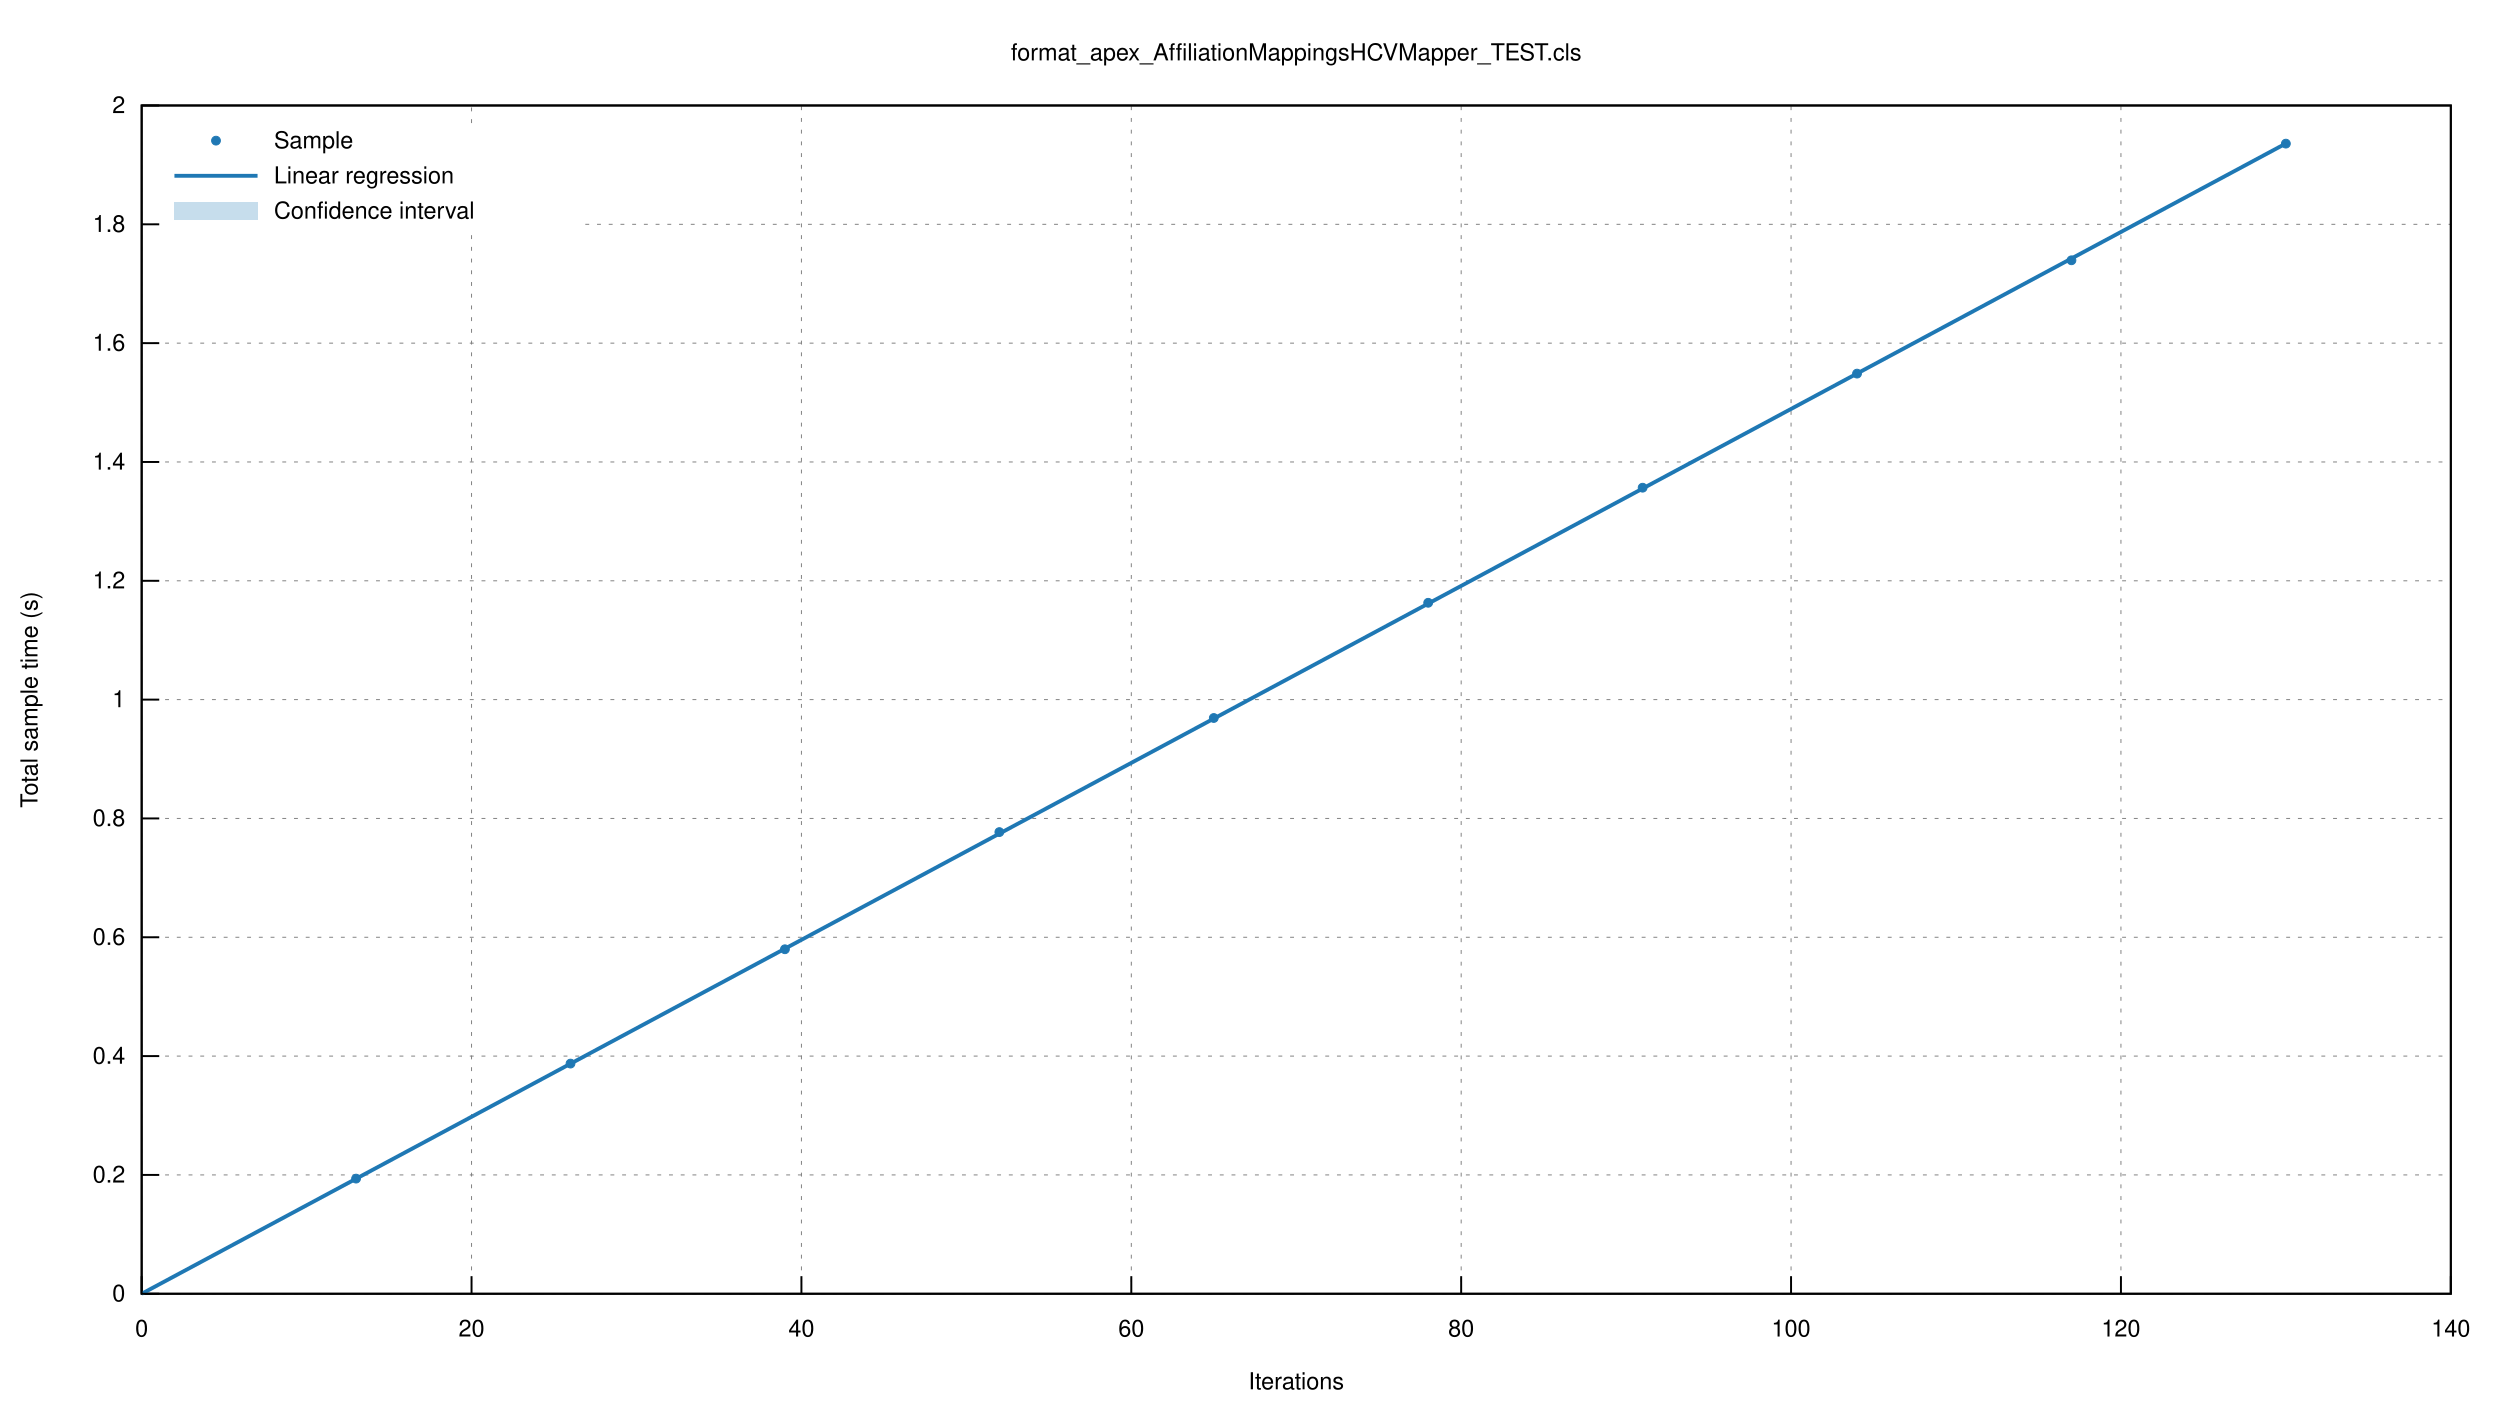
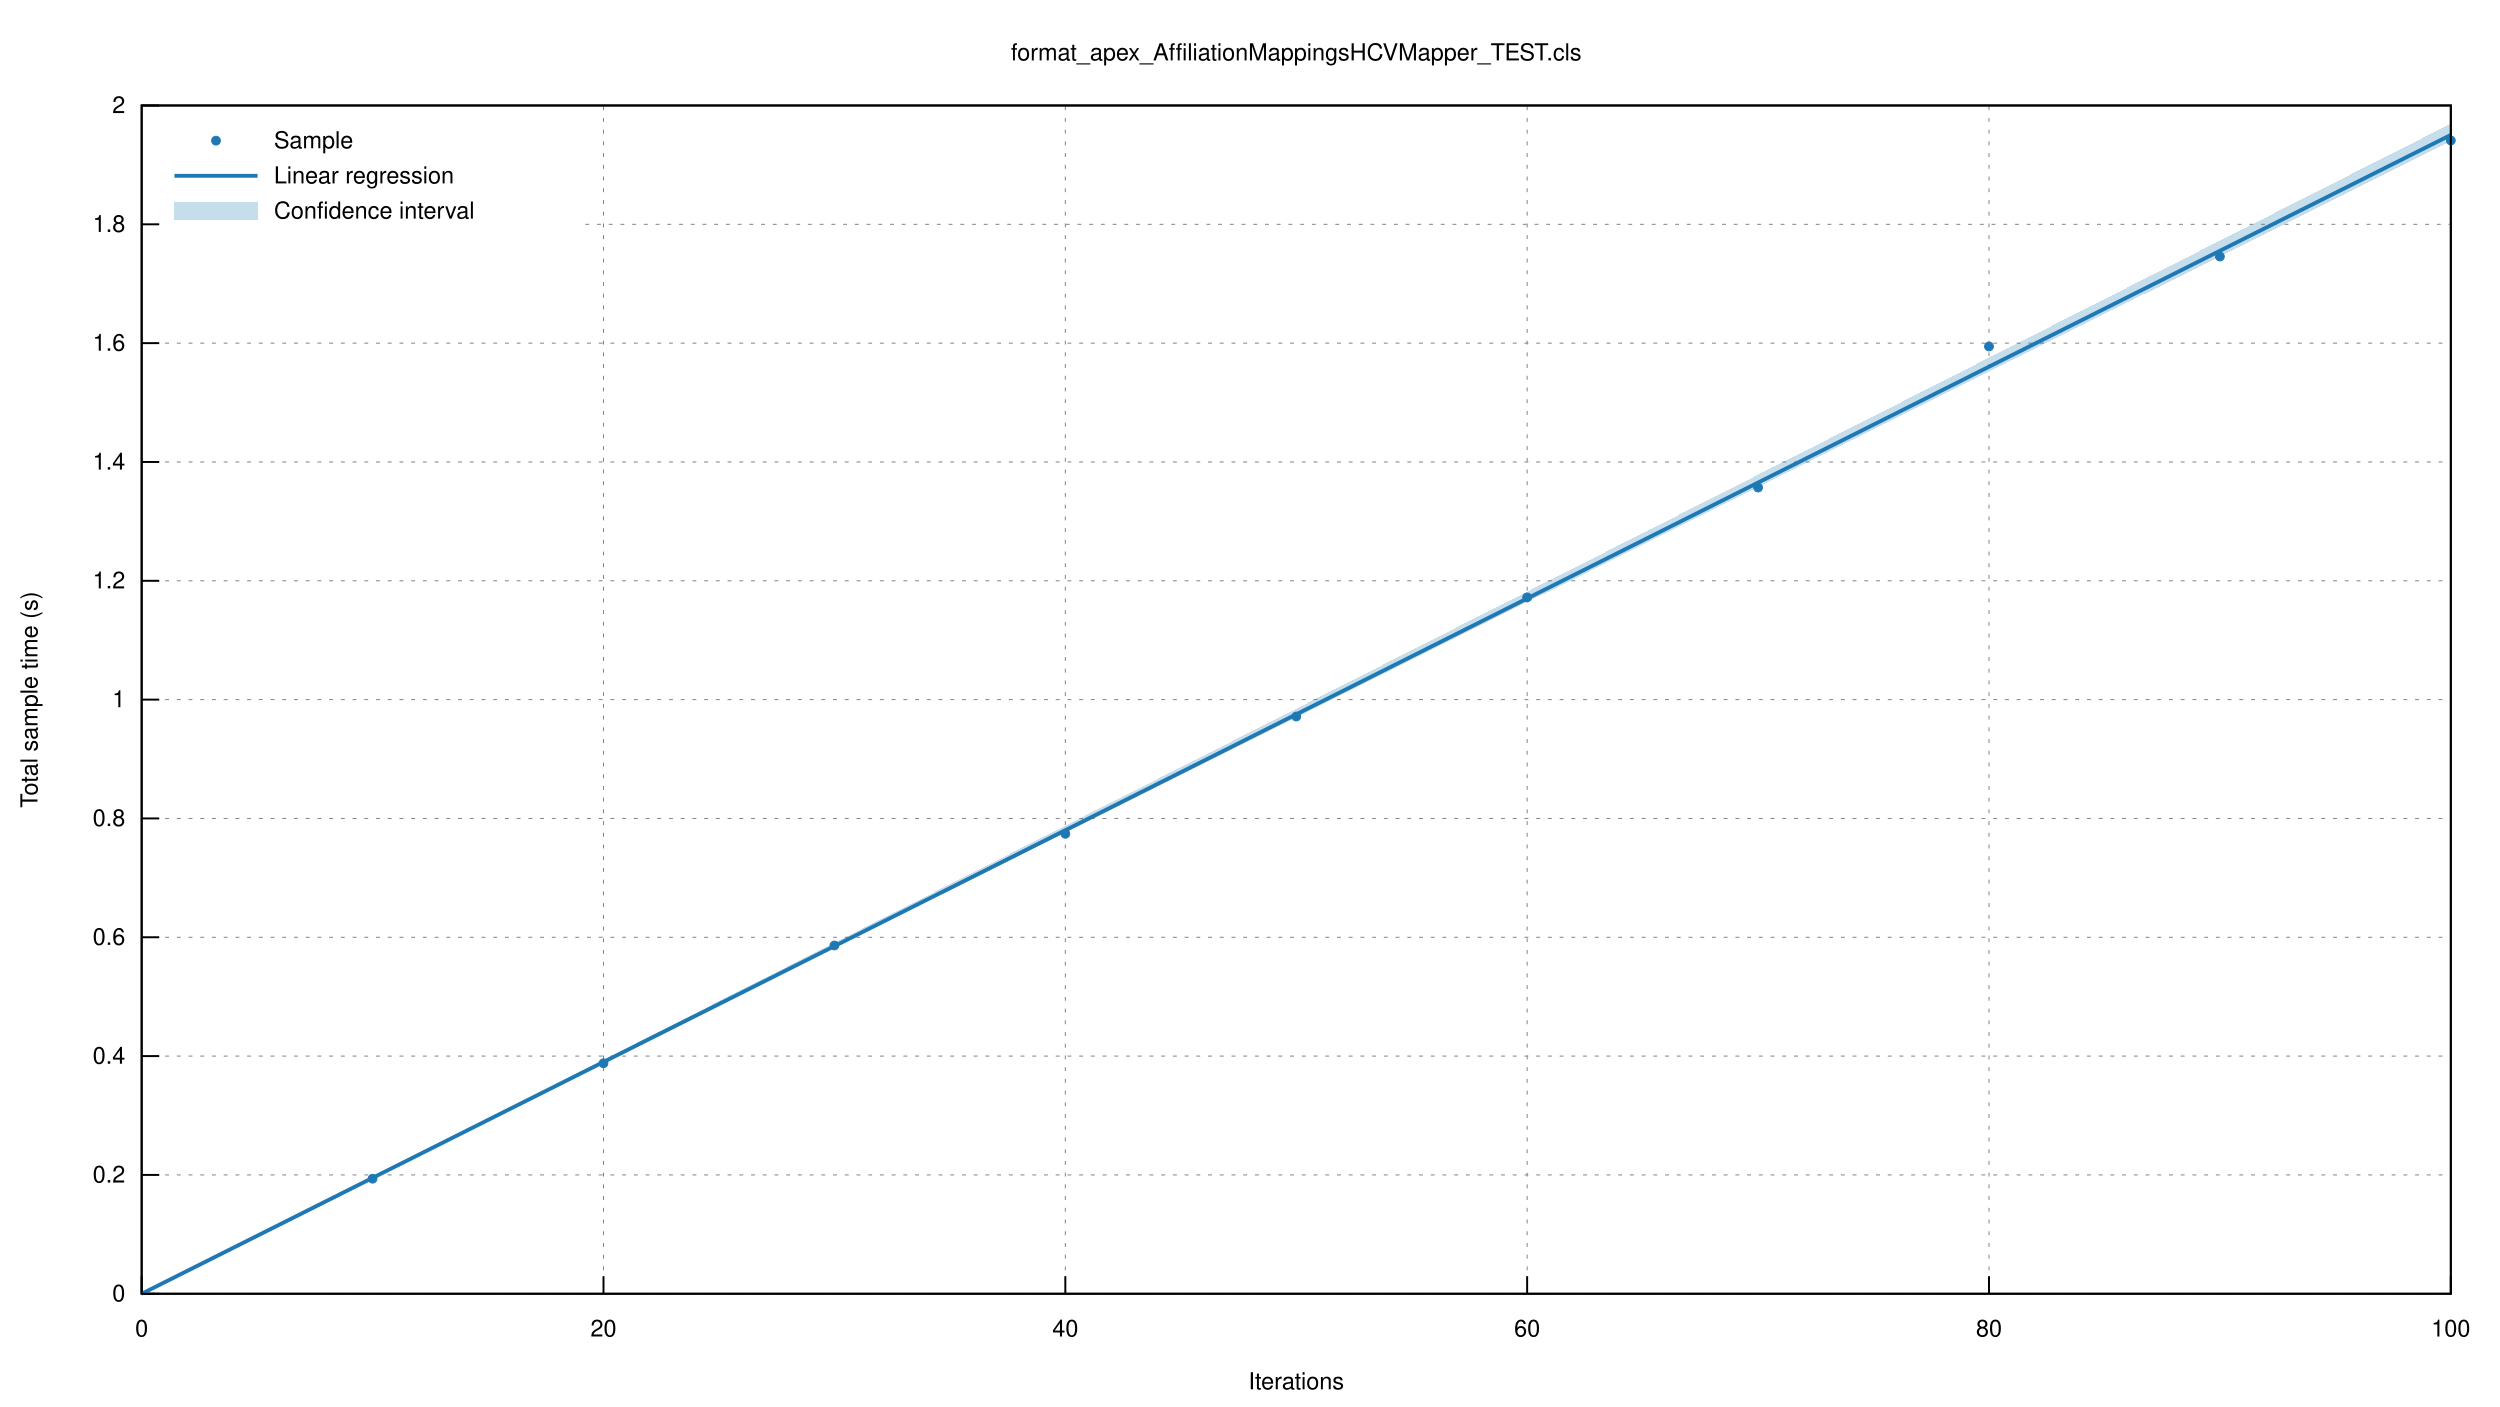
<svg xmlns="http://www.w3.org/2000/svg" xmlns:xlink="http://www.w3.org/1999/xlink" viewBox="0 0 1280 720">
  <g id="gnuplot_canvas">
    <rect x="0" y="0" width="1280" height="720" fill="none" />
    <defs>
      <circle id="gpDot" r="0.5" stroke-width="0.5" stroke="currentColor" />
      <path id="gpPt0" stroke-width="0.222" stroke="currentColor" d="M-1,0 h2 M0,-1 v2" />
      <path id="gpPt1" stroke-width="0.222" stroke="currentColor" d="M-1,-1 L1,1 M1,-1 L-1,1" />
      <path id="gpPt2" stroke-width="0.222" stroke="currentColor" d="M-1,0 L1,0 M0,-1 L0,1 M-1,-1 L1,1 M-1,1 L1,-1" />
      <rect id="gpPt3" stroke-width="0.222" stroke="currentColor" x="-1" y="-1" width="2" height="2" />
      <rect id="gpPt4" stroke-width="0.222" stroke="currentColor" fill="currentColor" x="-1" y="-1" width="2" height="2" />
      <circle id="gpPt5" stroke-width="0.222" stroke="currentColor" cx="0" cy="0" r="1" />
      <use xlink:href="#gpPt5" id="gpPt6" fill="currentColor" stroke="none" />
      <path id="gpPt7" stroke-width="0.222" stroke="currentColor" d="M0,-1.33 L-1.33,0.67 L1.33,0.67 z" />
      <use xlink:href="#gpPt7" id="gpPt8" fill="currentColor" stroke="none" />
      <use xlink:href="#gpPt7" id="gpPt9" stroke="currentColor" transform="rotate(180)" />
      <use xlink:href="#gpPt9" id="gpPt10" fill="currentColor" stroke="none" />
      <use xlink:href="#gpPt3" id="gpPt11" stroke="currentColor" transform="rotate(45)" />
      <use xlink:href="#gpPt11" id="gpPt12" fill="currentColor" stroke="none" />
      <path id="gpPt13" stroke-width="0.222" stroke="currentColor" d="M0,1.330 L1.265,0.411 L0.782,-1.067 L-0.782,-1.076 L-1.265,0.411 z" />
      <use xlink:href="#gpPt13" id="gpPt14" fill="currentColor" stroke="none" />
      <filter id="textbox" filterUnits="objectBoundingBox" x="0" y="0" height="1" width="1">
        <feFlood flood-color="white" flood-opacity="1" result="bgnd" />
        <feComposite in="SourceGraphic" in2="bgnd" operator="atop" />
      </filter>
      <filter id="greybox" filterUnits="objectBoundingBox" x="0" y="0" height="1" width="1">
        <feFlood flood-color="lightgrey" flood-opacity="1" result="grey" />
        <feComposite in="SourceGraphic" in2="grey" operator="atop" />
      </filter>
    </defs>
    <g fill="none" color="white" stroke="currentColor" stroke-width="1.00" stroke-linecap="butt" stroke-linejoin="miter">
</g>
    <g fill="none" color="black" stroke="currentColor" stroke-width="1.00" stroke-linecap="butt" stroke-linejoin="miter">
</g>
    <g fill="none" color="black" stroke="black" stroke-width="0.50" stroke-linecap="butt" stroke-linejoin="miter">
</g>
    <g fill="none" color="gray" stroke="currentColor" stroke-width="0.50" stroke-linecap="butt" stroke-linejoin="miter">
      <path stroke="gray" stroke-dasharray="2,4" class="gridline" d="M72.53,662.40 L1254.82,662.40  " />
    </g>
    <g fill="none" color="gray" stroke="gray" stroke-width="1.00" stroke-linecap="butt" stroke-linejoin="miter">
</g>
    <g fill="none" color="black" stroke="currentColor" stroke-width="1.00" stroke-linecap="butt" stroke-linejoin="miter">
      <path stroke="black" d="M72.53,662.40 L81.53,662.40  " />
      <g transform="translate(64.14,666.30)" stroke="none" fill="black" font-family="Helvetica" font-size="12.00" text-anchor="end">
        <text>
          <tspan font-family="Helvetica"> 0</tspan>
        </text>
      </g>
    </g>
    <g fill="none" color="black" stroke="currentColor" stroke-width="1.00" stroke-linecap="butt" stroke-linejoin="miter">
</g>
    <g fill="none" color="black" stroke="black" stroke-width="0.50" stroke-linecap="butt" stroke-linejoin="miter">
</g>
    <g fill="none" color="gray" stroke="currentColor" stroke-width="0.50" stroke-linecap="butt" stroke-linejoin="miter">
      <path stroke="gray" stroke-dasharray="2,4" class="gridline" d="M72.53,601.56 L1254.82,601.56  " />
    </g>
    <g fill="none" color="gray" stroke="gray" stroke-width="1.00" stroke-linecap="butt" stroke-linejoin="miter">
</g>
    <g fill="none" color="black" stroke="currentColor" stroke-width="1.00" stroke-linecap="butt" stroke-linejoin="miter">
      <path stroke="black" d="M72.53,601.56 L81.53,601.56  " />
      <g transform="translate(64.14,605.46)" stroke="none" fill="black" font-family="Helvetica" font-size="12.00" text-anchor="end">
        <text>
          <tspan font-family="Helvetica"> 0.2</tspan>
        </text>
      </g>
    </g>
    <g fill="none" color="black" stroke="currentColor" stroke-width="1.00" stroke-linecap="butt" stroke-linejoin="miter">
</g>
    <g fill="none" color="black" stroke="black" stroke-width="0.50" stroke-linecap="butt" stroke-linejoin="miter">
</g>
    <g fill="none" color="gray" stroke="currentColor" stroke-width="0.50" stroke-linecap="butt" stroke-linejoin="miter">
      <path stroke="gray" stroke-dasharray="2,4" class="gridline" d="M72.53,540.72 L1254.82,540.72  " />
    </g>
    <g fill="none" color="gray" stroke="gray" stroke-width="1.00" stroke-linecap="butt" stroke-linejoin="miter">
</g>
    <g fill="none" color="black" stroke="currentColor" stroke-width="1.00" stroke-linecap="butt" stroke-linejoin="miter">
      <path stroke="black" d="M72.53,540.72 L81.53,540.72  " />
      <g transform="translate(64.14,544.62)" stroke="none" fill="black" font-family="Helvetica" font-size="12.00" text-anchor="end">
        <text>
          <tspan font-family="Helvetica"> 0.4</tspan>
        </text>
      </g>
    </g>
    <g fill="none" color="black" stroke="currentColor" stroke-width="1.00" stroke-linecap="butt" stroke-linejoin="miter">
</g>
    <g fill="none" color="black" stroke="black" stroke-width="0.50" stroke-linecap="butt" stroke-linejoin="miter">
</g>
    <g fill="none" color="gray" stroke="currentColor" stroke-width="0.50" stroke-linecap="butt" stroke-linejoin="miter">
      <path stroke="gray" stroke-dasharray="2,4" class="gridline" d="M72.53,479.88 L1254.82,479.88  " />
    </g>
    <g fill="none" color="gray" stroke="gray" stroke-width="1.00" stroke-linecap="butt" stroke-linejoin="miter">
</g>
    <g fill="none" color="black" stroke="currentColor" stroke-width="1.00" stroke-linecap="butt" stroke-linejoin="miter">
      <path stroke="black" d="M72.53,479.88 L81.53,479.88  " />
      <g transform="translate(64.14,483.78)" stroke="none" fill="black" font-family="Helvetica" font-size="12.00" text-anchor="end">
        <text>
          <tspan font-family="Helvetica"> 0.6</tspan>
        </text>
      </g>
    </g>
    <g fill="none" color="black" stroke="currentColor" stroke-width="1.00" stroke-linecap="butt" stroke-linejoin="miter">
</g>
    <g fill="none" color="black" stroke="black" stroke-width="0.50" stroke-linecap="butt" stroke-linejoin="miter">
</g>
    <g fill="none" color="gray" stroke="currentColor" stroke-width="0.50" stroke-linecap="butt" stroke-linejoin="miter">
      <path stroke="gray" stroke-dasharray="2,4" class="gridline" d="M72.53,419.04 L1254.82,419.04  " />
    </g>
    <g fill="none" color="gray" stroke="gray" stroke-width="1.00" stroke-linecap="butt" stroke-linejoin="miter">
</g>
    <g fill="none" color="black" stroke="currentColor" stroke-width="1.00" stroke-linecap="butt" stroke-linejoin="miter">
      <path stroke="black" d="M72.53,419.04 L81.53,419.04  " />
      <g transform="translate(64.14,422.94)" stroke="none" fill="black" font-family="Helvetica" font-size="12.00" text-anchor="end">
        <text>
          <tspan font-family="Helvetica"> 0.8</tspan>
        </text>
      </g>
    </g>
    <g fill="none" color="black" stroke="currentColor" stroke-width="1.00" stroke-linecap="butt" stroke-linejoin="miter">
</g>
    <g fill="none" color="black" stroke="black" stroke-width="0.50" stroke-linecap="butt" stroke-linejoin="miter">
</g>
    <g fill="none" color="gray" stroke="currentColor" stroke-width="0.50" stroke-linecap="butt" stroke-linejoin="miter">
      <path stroke="gray" stroke-dasharray="2,4" class="gridline" d="M72.53,358.20 L1254.82,358.20  " />
    </g>
    <g fill="none" color="gray" stroke="gray" stroke-width="1.00" stroke-linecap="butt" stroke-linejoin="miter">
</g>
    <g fill="none" color="black" stroke="currentColor" stroke-width="1.00" stroke-linecap="butt" stroke-linejoin="miter">
      <path stroke="black" d="M72.53,358.20 L81.53,358.20  " />
      <g transform="translate(64.14,362.10)" stroke="none" fill="black" font-family="Helvetica" font-size="12.00" text-anchor="end">
        <text>
          <tspan font-family="Helvetica"> 1</tspan>
        </text>
      </g>
    </g>
    <g fill="none" color="black" stroke="currentColor" stroke-width="1.00" stroke-linecap="butt" stroke-linejoin="miter">
</g>
    <g fill="none" color="black" stroke="black" stroke-width="0.50" stroke-linecap="butt" stroke-linejoin="miter">
</g>
    <g fill="none" color="gray" stroke="currentColor" stroke-width="0.50" stroke-linecap="butt" stroke-linejoin="miter">
      <path stroke="gray" stroke-dasharray="2,4" class="gridline" d="M72.53,297.37 L1254.82,297.37  " />
    </g>
    <g fill="none" color="gray" stroke="gray" stroke-width="1.00" stroke-linecap="butt" stroke-linejoin="miter">
</g>
    <g fill="none" color="black" stroke="currentColor" stroke-width="1.00" stroke-linecap="butt" stroke-linejoin="miter">
      <path stroke="black" d="M72.53,297.37 L81.53,297.37  " />
      <g transform="translate(64.14,301.27)" stroke="none" fill="black" font-family="Helvetica" font-size="12.00" text-anchor="end">
        <text>
          <tspan font-family="Helvetica"> 1.2</tspan>
        </text>
      </g>
    </g>
    <g fill="none" color="black" stroke="currentColor" stroke-width="1.00" stroke-linecap="butt" stroke-linejoin="miter">
</g>
    <g fill="none" color="black" stroke="black" stroke-width="0.50" stroke-linecap="butt" stroke-linejoin="miter">
</g>
    <g fill="none" color="gray" stroke="currentColor" stroke-width="0.50" stroke-linecap="butt" stroke-linejoin="miter">
      <path stroke="gray" stroke-dasharray="2,4" class="gridline" d="M72.53,236.53 L1254.82,236.53  " />
    </g>
    <g fill="none" color="gray" stroke="gray" stroke-width="1.00" stroke-linecap="butt" stroke-linejoin="miter">
</g>
    <g fill="none" color="black" stroke="currentColor" stroke-width="1.00" stroke-linecap="butt" stroke-linejoin="miter">
      <path stroke="black" d="M72.53,236.53 L81.53,236.53  " />
      <g transform="translate(64.14,240.43)" stroke="none" fill="black" font-family="Helvetica" font-size="12.00" text-anchor="end">
        <text>
          <tspan font-family="Helvetica"> 1.4</tspan>
        </text>
      </g>
    </g>
    <g fill="none" color="black" stroke="currentColor" stroke-width="1.00" stroke-linecap="butt" stroke-linejoin="miter">
</g>
    <g fill="none" color="black" stroke="black" stroke-width="0.50" stroke-linecap="butt" stroke-linejoin="miter">
</g>
    <g fill="none" color="gray" stroke="currentColor" stroke-width="0.50" stroke-linecap="butt" stroke-linejoin="miter">
      <path stroke="gray" stroke-dasharray="2,4" class="gridline" d="M72.53,175.69 L1254.82,175.69  " />
    </g>
    <g fill="none" color="gray" stroke="gray" stroke-width="1.00" stroke-linecap="butt" stroke-linejoin="miter">
</g>
    <g fill="none" color="black" stroke="currentColor" stroke-width="1.00" stroke-linecap="butt" stroke-linejoin="miter">
      <path stroke="black" d="M72.53,175.69 L81.53,175.69  " />
      <g transform="translate(64.14,179.59)" stroke="none" fill="black" font-family="Helvetica" font-size="12.00" text-anchor="end">
        <text>
          <tspan font-family="Helvetica"> 1.6</tspan>
        </text>
      </g>
    </g>
    <g fill="none" color="black" stroke="currentColor" stroke-width="1.00" stroke-linecap="butt" stroke-linejoin="miter">
</g>
    <g fill="none" color="black" stroke="black" stroke-width="0.50" stroke-linecap="butt" stroke-linejoin="miter">
</g>
    <g fill="none" color="gray" stroke="currentColor" stroke-width="0.50" stroke-linecap="butt" stroke-linejoin="miter">
      <path stroke="gray" stroke-dasharray="2,4" class="gridline" d="M72.53,114.85 L80.92,114.85 M299.67,114.85 L1254.82,114.85  " />
    </g>
    <g fill="none" color="gray" stroke="gray" stroke-width="1.00" stroke-linecap="butt" stroke-linejoin="miter">
</g>
    <g fill="none" color="black" stroke="currentColor" stroke-width="1.00" stroke-linecap="butt" stroke-linejoin="miter">
      <path stroke="black" d="M72.53,114.85 L81.53,114.85  " />
      <g transform="translate(64.14,118.75)" stroke="none" fill="black" font-family="Helvetica" font-size="12.00" text-anchor="end">
        <text>
          <tspan font-family="Helvetica"> 1.8</tspan>
        </text>
      </g>
    </g>
    <g fill="none" color="black" stroke="currentColor" stroke-width="1.00" stroke-linecap="butt" stroke-linejoin="miter">
</g>
    <g fill="none" color="black" stroke="black" stroke-width="0.50" stroke-linecap="butt" stroke-linejoin="miter">
</g>
    <g fill="none" color="gray" stroke="currentColor" stroke-width="0.50" stroke-linecap="butt" stroke-linejoin="miter">
      <path stroke="gray" stroke-dasharray="2,4" class="gridline" d="M72.53,54.01 L1254.82,54.01  " />
    </g>
    <g fill="none" color="gray" stroke="gray" stroke-width="1.00" stroke-linecap="butt" stroke-linejoin="miter">
</g>
    <g fill="none" color="black" stroke="currentColor" stroke-width="1.00" stroke-linecap="butt" stroke-linejoin="miter">
      <path stroke="black" d="M72.53,54.01 L81.53,54.01  " />
      <g transform="translate(64.14,57.91)" stroke="none" fill="black" font-family="Helvetica" font-size="12.00" text-anchor="end">
        <text>
          <tspan font-family="Helvetica"> 2</tspan>
        </text>
      </g>
    </g>
    <g fill="none" color="black" stroke="currentColor" stroke-width="1.00" stroke-linecap="butt" stroke-linejoin="miter">
</g>
    <g fill="none" color="black" stroke="black" stroke-width="0.50" stroke-linecap="butt" stroke-linejoin="miter">
</g>
    <g fill="none" color="gray" stroke="currentColor" stroke-width="0.50" stroke-linecap="butt" stroke-linejoin="miter">
      <path stroke="gray" stroke-dasharray="2,4" class="gridline" d="M72.53,662.40 L72.53,54.01  " />
    </g>
    <g fill="none" color="gray" stroke="gray" stroke-width="1.00" stroke-linecap="butt" stroke-linejoin="miter">
</g>
    <g fill="none" color="black" stroke="currentColor" stroke-width="1.00" stroke-linecap="butt" stroke-linejoin="miter">
      <path stroke="black" d="M72.53,662.40 L72.53,653.40  " />
      <g transform="translate(72.53,684.30)" stroke="none" fill="black" font-family="Helvetica" font-size="12.00" text-anchor="middle">
        <text>
          <tspan font-family="Helvetica"> 0</tspan>
        </text>
      </g>
    </g>
    <g fill="none" color="black" stroke="currentColor" stroke-width="1.00" stroke-linecap="butt" stroke-linejoin="miter">
</g>
    <g fill="none" color="black" stroke="black" stroke-width="0.50" stroke-linecap="butt" stroke-linejoin="miter">
</g>
    <g fill="none" color="gray" stroke="currentColor" stroke-width="0.50" stroke-linecap="butt" stroke-linejoin="miter">
-       <path stroke="gray" stroke-dasharray="2,4" class="gridline" d="M241.43,662.40 L241.43,117.01 M241.43,63.01 L241.43,54.01  " />
-     </g>
-     <g fill="none" color="gray" stroke="gray" stroke-width="1.00" stroke-linecap="butt" stroke-linejoin="miter">
- </g>
-     <g fill="none" color="black" stroke="currentColor" stroke-width="1.00" stroke-linecap="butt" stroke-linejoin="miter">
-       <path stroke="black" d="M241.43,662.40 L241.43,653.40  " />
-       <g transform="translate(241.43,684.30)" stroke="none" fill="black" font-family="Helvetica" font-size="12.00" text-anchor="middle">
+       <path stroke="gray" stroke-dasharray="2,4" class="gridline" d="M308.99,662.40 L308.99,54.01  " />
+     </g>
+     <g fill="none" color="gray" stroke="gray" stroke-width="1.00" stroke-linecap="butt" stroke-linejoin="miter">
+ </g>
+     <g fill="none" color="black" stroke="currentColor" stroke-width="1.00" stroke-linecap="butt" stroke-linejoin="miter">
+       <path stroke="black" d="M308.99,662.40 L308.99,653.40  " />
+       <g transform="translate(308.99,684.30)" stroke="none" fill="black" font-family="Helvetica" font-size="12.00" text-anchor="middle">
        <text>
          <tspan font-family="Helvetica"> 20</tspan>
        </text>
      </g>
    </g>
    <g fill="none" color="black" stroke="currentColor" stroke-width="1.00" stroke-linecap="butt" stroke-linejoin="miter">
</g>
    <g fill="none" color="black" stroke="black" stroke-width="0.50" stroke-linecap="butt" stroke-linejoin="miter">
</g>
    <g fill="none" color="gray" stroke="currentColor" stroke-width="0.50" stroke-linecap="butt" stroke-linejoin="miter">
-       <path stroke="gray" stroke-dasharray="2,4" class="gridline" d="M410.33,662.40 L410.33,54.01  " />
-     </g>
-     <g fill="none" color="gray" stroke="gray" stroke-width="1.00" stroke-linecap="butt" stroke-linejoin="miter">
- </g>
-     <g fill="none" color="black" stroke="currentColor" stroke-width="1.00" stroke-linecap="butt" stroke-linejoin="miter">
-       <path stroke="black" d="M410.33,662.40 L410.33,653.40  " />
-       <g transform="translate(410.33,684.30)" stroke="none" fill="black" font-family="Helvetica" font-size="12.00" text-anchor="middle">
+       <path stroke="gray" stroke-dasharray="2,4" class="gridline" d="M545.45,662.40 L545.45,54.01  " />
+     </g>
+     <g fill="none" color="gray" stroke="gray" stroke-width="1.00" stroke-linecap="butt" stroke-linejoin="miter">
+ </g>
+     <g fill="none" color="black" stroke="currentColor" stroke-width="1.00" stroke-linecap="butt" stroke-linejoin="miter">
+       <path stroke="black" d="M545.45,662.40 L545.45,653.40  " />
+       <g transform="translate(545.45,684.30)" stroke="none" fill="black" font-family="Helvetica" font-size="12.00" text-anchor="middle">
        <text>
          <tspan font-family="Helvetica"> 40</tspan>
        </text>
      </g>
    </g>
    <g fill="none" color="black" stroke="currentColor" stroke-width="1.00" stroke-linecap="butt" stroke-linejoin="miter">
</g>
    <g fill="none" color="black" stroke="black" stroke-width="0.50" stroke-linecap="butt" stroke-linejoin="miter">
</g>
    <g fill="none" color="gray" stroke="currentColor" stroke-width="0.50" stroke-linecap="butt" stroke-linejoin="miter">
-       <path stroke="gray" stroke-dasharray="2,4" class="gridline" d="M579.23,662.40 L579.23,54.01  " />
-     </g>
-     <g fill="none" color="gray" stroke="gray" stroke-width="1.00" stroke-linecap="butt" stroke-linejoin="miter">
- </g>
-     <g fill="none" color="black" stroke="currentColor" stroke-width="1.00" stroke-linecap="butt" stroke-linejoin="miter">
-       <path stroke="black" d="M579.23,662.40 L579.23,653.40  " />
-       <g transform="translate(579.23,684.30)" stroke="none" fill="black" font-family="Helvetica" font-size="12.00" text-anchor="middle">
+       <path stroke="gray" stroke-dasharray="2,4" class="gridline" d="M781.90,662.40 L781.90,54.01  " />
+     </g>
+     <g fill="none" color="gray" stroke="gray" stroke-width="1.00" stroke-linecap="butt" stroke-linejoin="miter">
+ </g>
+     <g fill="none" color="black" stroke="currentColor" stroke-width="1.00" stroke-linecap="butt" stroke-linejoin="miter">
+       <path stroke="black" d="M781.90,662.40 L781.90,653.40  " />
+       <g transform="translate(781.90,684.30)" stroke="none" fill="black" font-family="Helvetica" font-size="12.00" text-anchor="middle">
        <text>
          <tspan font-family="Helvetica"> 60</tspan>
        </text>
      </g>
    </g>
    <g fill="none" color="black" stroke="currentColor" stroke-width="1.00" stroke-linecap="butt" stroke-linejoin="miter">
</g>
    <g fill="none" color="black" stroke="black" stroke-width="0.50" stroke-linecap="butt" stroke-linejoin="miter">
</g>
    <g fill="none" color="gray" stroke="currentColor" stroke-width="0.50" stroke-linecap="butt" stroke-linejoin="miter">
-       <path stroke="gray" stroke-dasharray="2,4" class="gridline" d="M748.12,662.40 L748.12,54.01  " />
-     </g>
-     <g fill="none" color="gray" stroke="gray" stroke-width="1.00" stroke-linecap="butt" stroke-linejoin="miter">
- </g>
-     <g fill="none" color="black" stroke="currentColor" stroke-width="1.00" stroke-linecap="butt" stroke-linejoin="miter">
-       <path stroke="black" d="M748.12,662.40 L748.12,653.40  " />
-       <g transform="translate(748.12,684.30)" stroke="none" fill="black" font-family="Helvetica" font-size="12.00" text-anchor="middle">
+       <path stroke="gray" stroke-dasharray="2,4" class="gridline" d="M1018.36,662.40 L1018.36,54.01  " />
+     </g>
+     <g fill="none" color="gray" stroke="gray" stroke-width="1.00" stroke-linecap="butt" stroke-linejoin="miter">
+ </g>
+     <g fill="none" color="black" stroke="currentColor" stroke-width="1.00" stroke-linecap="butt" stroke-linejoin="miter">
+       <path stroke="black" d="M1018.36,662.40 L1018.36,653.40  " />
+       <g transform="translate(1018.36,684.30)" stroke="none" fill="black" font-family="Helvetica" font-size="12.00" text-anchor="middle">
        <text>
          <tspan font-family="Helvetica"> 80</tspan>
-         </text>
-       </g>
-     </g>
-     <g fill="none" color="black" stroke="currentColor" stroke-width="1.00" stroke-linecap="butt" stroke-linejoin="miter">
- </g>
-     <g fill="none" color="black" stroke="black" stroke-width="0.50" stroke-linecap="butt" stroke-linejoin="miter">
- </g>
-     <g fill="none" color="gray" stroke="currentColor" stroke-width="0.50" stroke-linecap="butt" stroke-linejoin="miter">
-       <path stroke="gray" stroke-dasharray="2,4" class="gridline" d="M917.02,662.40 L917.02,54.01  " />
-     </g>
-     <g fill="none" color="gray" stroke="gray" stroke-width="1.00" stroke-linecap="butt" stroke-linejoin="miter">
- </g>
-     <g fill="none" color="black" stroke="currentColor" stroke-width="1.00" stroke-linecap="butt" stroke-linejoin="miter">
-       <path stroke="black" d="M917.02,662.40 L917.02,653.40  " />
-       <g transform="translate(917.02,684.30)" stroke="none" fill="black" font-family="Helvetica" font-size="12.00" text-anchor="middle">
-         <text>
-           <tspan font-family="Helvetica"> 100</tspan>
-         </text>
-       </g>
-     </g>
-     <g fill="none" color="black" stroke="currentColor" stroke-width="1.00" stroke-linecap="butt" stroke-linejoin="miter">
- </g>
-     <g fill="none" color="black" stroke="black" stroke-width="0.50" stroke-linecap="butt" stroke-linejoin="miter">
- </g>
-     <g fill="none" color="gray" stroke="currentColor" stroke-width="0.50" stroke-linecap="butt" stroke-linejoin="miter">
-       <path stroke="gray" stroke-dasharray="2,4" class="gridline" d="M1085.92,662.40 L1085.92,54.01  " />
-     </g>
-     <g fill="none" color="gray" stroke="gray" stroke-width="1.00" stroke-linecap="butt" stroke-linejoin="miter">
- </g>
-     <g fill="none" color="black" stroke="currentColor" stroke-width="1.00" stroke-linecap="butt" stroke-linejoin="miter">
-       <path stroke="black" d="M1085.92,662.40 L1085.92,653.40  " />
-       <g transform="translate(1085.92,684.30)" stroke="none" fill="black" font-family="Helvetica" font-size="12.00" text-anchor="middle">
-         <text>
-           <tspan font-family="Helvetica"> 120</tspan>
        </text>
      </g>
    </g>
    <g fill="none" color="black" stroke="currentColor" stroke-width="1.00" stroke-linecap="butt" stroke-linejoin="miter">
</g>
    <g fill="none" color="black" stroke="black" stroke-width="0.50" stroke-linecap="butt" stroke-linejoin="miter">
</g>
    <g fill="none" color="gray" stroke="currentColor" stroke-width="0.50" stroke-linecap="butt" stroke-linejoin="miter">
      <path stroke="gray" stroke-dasharray="2,4" class="gridline" d="M1254.82,662.40 L1254.82,54.01  " />
    </g>
    <g fill="none" color="gray" stroke="gray" stroke-width="1.00" stroke-linecap="butt" stroke-linejoin="miter">
</g>
    <g fill="none" color="black" stroke="currentColor" stroke-width="1.00" stroke-linecap="butt" stroke-linejoin="miter">
      <path stroke="black" d="M1254.82,662.40 L1254.82,653.40  " />
      <g transform="translate(1254.82,684.30)" stroke="none" fill="black" font-family="Helvetica" font-size="12.00" text-anchor="middle">
        <text>
-           <tspan font-family="Helvetica"> 140</tspan>
+           <tspan font-family="Helvetica"> 100</tspan>
        </text>
      </g>
    </g>
    <g fill="none" color="black" stroke="currentColor" stroke-width="1.00" stroke-linecap="butt" stroke-linejoin="miter">
</g>
    <g fill="none" color="black" stroke="currentColor" stroke-width="1.00" stroke-linecap="butt" stroke-linejoin="miter">
      <path stroke="black" d="M72.53,54.01 L72.53,662.40 L1254.82,662.40 L1254.82,54.01 L72.53,54.01 Z  " />
    </g>
    <g fill="none" color="black" stroke="currentColor" stroke-width="1.00" stroke-linecap="butt" stroke-linejoin="miter">
      <g transform="translate(19.18,358.21) rotate(270)" stroke="none" fill="black" font-family="Helvetica" font-size="12.00" text-anchor="middle">
        <text>
          <tspan font-family="Helvetica">Total sample time (s)</tspan>
        </text>
      </g>
    </g>
    <g fill="none" color="black" stroke="currentColor" stroke-width="1.00" stroke-linecap="butt" stroke-linejoin="miter">
      <g transform="translate(663.67,711.30)" stroke="none" fill="black" font-family="Helvetica" font-size="12.00" text-anchor="middle">
        <text>
          <tspan font-family="Helvetica">Iterations</tspan>
        </text>
      </g>
    </g>
    <g fill="none" color="black" stroke="currentColor" stroke-width="1.00" stroke-linecap="butt" stroke-linejoin="miter">
</g>
    <g id="gnuplot_plot_1">
      <g fill="none" color="black" stroke="currentColor" stroke-width="1.00" stroke-linecap="butt" stroke-linejoin="miter">
        <g transform="translate(140.26,75.91)" stroke="none" fill="black" font-family="Helvetica" font-size="12.00" text-anchor="start">
          <text>
            <tspan font-family="Helvetica">Sample</tspan>
          </text>
        </g>
      </g>
      <g fill="none" color="black" stroke="currentColor" stroke-width="1.00" stroke-linecap="butt" stroke-linejoin="miter">
-         <use xlink:href="#gpPt6" transform="translate(182.31,603.45) scale(2.25)" color="rgb( 31, 120, 180)" />
-         <use xlink:href="#gpPt6" transform="translate(292.10,544.56) scale(2.25)" color="rgb( 31, 120, 180)" />
-         <use xlink:href="#gpPt6" transform="translate(401.88,486.02) scale(2.25)" color="rgb( 31, 120, 180)" />
-         <use xlink:href="#gpPt6" transform="translate(511.67,426.03) scale(2.25)" color="rgb( 31, 120, 180)" />
-         <use xlink:href="#gpPt6" transform="translate(621.45,367.61) scale(2.25)" color="rgb( 31, 120, 180)" />
-         <use xlink:href="#gpPt6" transform="translate(731.23,308.62) scale(2.25)" color="rgb( 31, 120, 180)" />
-         <use xlink:href="#gpPt6" transform="translate(841.02,249.70) scale(2.25)" color="rgb( 31, 120, 180)" />
-         <use xlink:href="#gpPt6" transform="translate(950.80,191.29) scale(2.25)" color="rgb( 31, 120, 180)" />
-         <use xlink:href="#gpPt6" transform="translate(1060.59,133.27) scale(2.25)" color="rgb( 31, 120, 180)" />
-         <use xlink:href="#gpPt6" transform="translate(1170.37,73.54) scale(2.25)" color="rgb( 31, 120, 180)" />
+         <use xlink:href="#gpPt6" transform="translate(190.76,603.49) scale(2.25)" color="rgb( 31, 120, 180)" />
+         <use xlink:href="#gpPt6" transform="translate(308.99,544.39) scale(2.25)" color="rgb( 31, 120, 180)" />
+         <use xlink:href="#gpPt6" transform="translate(427.22,484.08) scale(2.25)" color="rgb( 31, 120, 180)" />
+         <use xlink:href="#gpPt6" transform="translate(545.45,426.91) scale(2.25)" color="rgb( 31, 120, 180)" />
+         <use xlink:href="#gpPt6" transform="translate(663.68,366.86) scale(2.25)" color="rgb( 31, 120, 180)" />
+         <use xlink:href="#gpPt6" transform="translate(781.90,305.86) scale(2.25)" color="rgb( 31, 120, 180)" />
+         <use xlink:href="#gpPt6" transform="translate(900.13,249.61) scale(2.25)" color="rgb( 31, 120, 180)" />
+         <use xlink:href="#gpPt6" transform="translate(1018.36,177.39) scale(2.25)" color="rgb( 31, 120, 180)" />
+         <use xlink:href="#gpPt6" transform="translate(1136.59,131.34) scale(2.25)" color="rgb( 31, 120, 180)" />
+         <use xlink:href="#gpPt6" transform="translate(1254.82,71.91) scale(2.25)" color="rgb( 31, 120, 180)" />
        <use xlink:href="#gpPt6" transform="translate(110.59,72.01) scale(2.25)" color="rgb( 31, 120, 180)" />
      </g>
    </g>
    <g id="gnuplot_plot_2">
      <g fill="none" color="white" stroke="rgb( 31, 120, 180)" stroke-width="2.00" stroke-linecap="butt" stroke-linejoin="miter">
</g>
      <g fill="none" color="black" stroke="currentColor" stroke-width="2.00" stroke-linecap="butt" stroke-linejoin="miter">
        <g transform="translate(140.26,93.91)" stroke="none" fill="black" font-family="Helvetica" font-size="12.00" text-anchor="start">
          <text>
            <tspan font-family="Helvetica">Linear regression</tspan>
          </text>
        </g>
      </g>
      <g fill="none" color="black" stroke="currentColor" stroke-width="2.00" stroke-linecap="butt" stroke-linejoin="miter">
-         <path stroke="rgb( 31, 120, 180)" d="M89.31,90.01 L131.87,90.01 M72.53,662.40 L1170.37,73.46  " />
+         <path stroke="rgb( 31, 120, 180)" d="M89.31,90.01 L131.87,90.01 M72.53,662.40 L1254.82,69.08  " />
      </g>
    </g>
    <g id="gnuplot_plot_3">
      <g fill="none" color="white" stroke="rgb( 31, 120, 180)" stroke-width="1.00" stroke-linecap="butt" stroke-linejoin="miter">
</g>
      <g fill="none" color="black" stroke="currentColor" stroke-width="1.00" stroke-linecap="butt" stroke-linejoin="miter">
        <g transform="translate(140.26,111.91)" stroke="none" fill="black" font-family="Helvetica" font-size="12.00" text-anchor="start">
          <text>
            <tspan font-family="Helvetica">Confidence interval</tspan>
          </text>
        </g>
      </g>
      <g fill="none" color="black" stroke="currentColor" stroke-width="1.00" stroke-linecap="butt" stroke-linejoin="miter">
        <g stroke="none" shape-rendering="crispEdges">
          <polygon fill="rgb( 31, 120, 180)" fill-opacity="0.25" points="89.31,112.51 131.87,112.51 131.87,103.51 89.31,103.51 " />
          <polygon fill="rgb( 31, 120, 180)" fill-opacity="0.25" points="72.53,662.40 72.53,662.40 72.53,662.40 " />
-           <polygon fill="rgb( 31, 120, 180)" fill-opacity="0.25" points="72.53,662.40 1170.37,73.93 1170.37,72.84 " />
+           <polygon fill="rgb( 31, 120, 180)" fill-opacity="0.25" points="72.53,662.40 1254.82,72.24 1254.82,63.31 " />
        </g>
      </g>
    </g>
    <g fill="none" color="white" stroke="rgb( 31, 120, 180)" stroke-width="2.00" stroke-linecap="butt" stroke-linejoin="miter">
</g>
    <g fill="none" color="black" stroke="currentColor" stroke-width="2.00" stroke-linecap="butt" stroke-linejoin="miter">
</g>
    <g fill="none" color="black" stroke="black" stroke-width="1.00" stroke-linecap="butt" stroke-linejoin="miter">
</g>
    <g fill="none" color="black" stroke="currentColor" stroke-width="1.00" stroke-linecap="butt" stroke-linejoin="miter">
      <path stroke="black" d="M72.53,54.01 L72.53,662.40 L1254.82,662.40 L1254.82,54.01 L72.53,54.01 Z  " />
    </g>
    <g fill="none" color="black" stroke="currentColor" stroke-width="1.00" stroke-linecap="butt" stroke-linejoin="miter">
      <g transform="translate(663.67,30.91)" stroke="none" fill="black" font-family="Helvetica" font-size="12.00" text-anchor="middle">
        <text>
          <tspan font-family="Helvetica">format_apex_AffiliationMappingsHCVMapper_TEST.cls</tspan>
        </text>
      </g>
    </g>
    <g fill="none" color="black" stroke="currentColor" stroke-width="1.00" stroke-linecap="butt" stroke-linejoin="miter">
</g>
  </g>
</svg>
